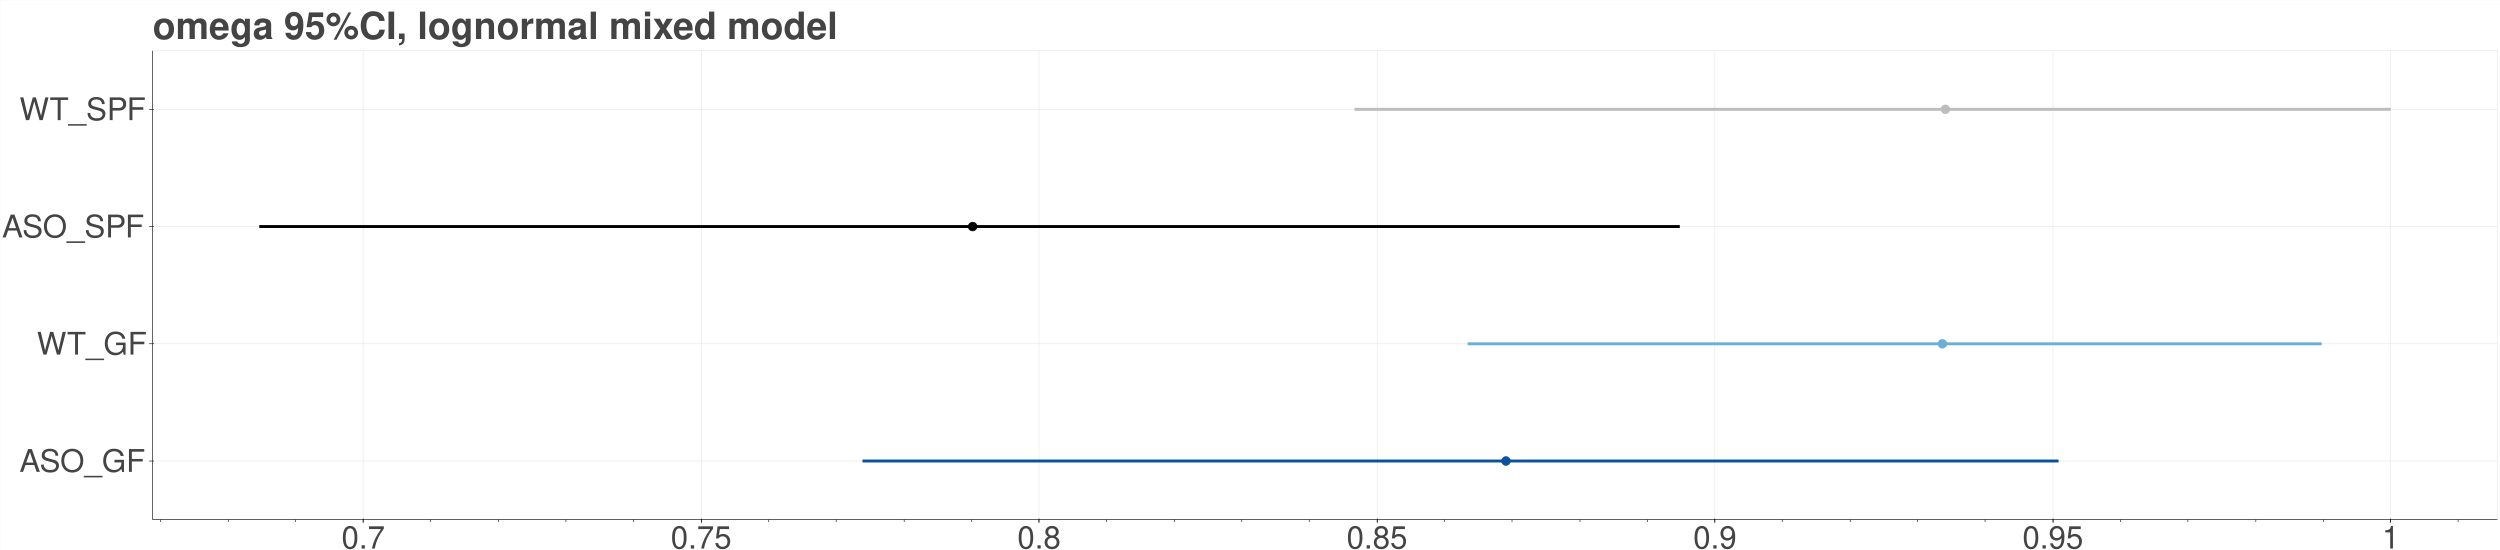
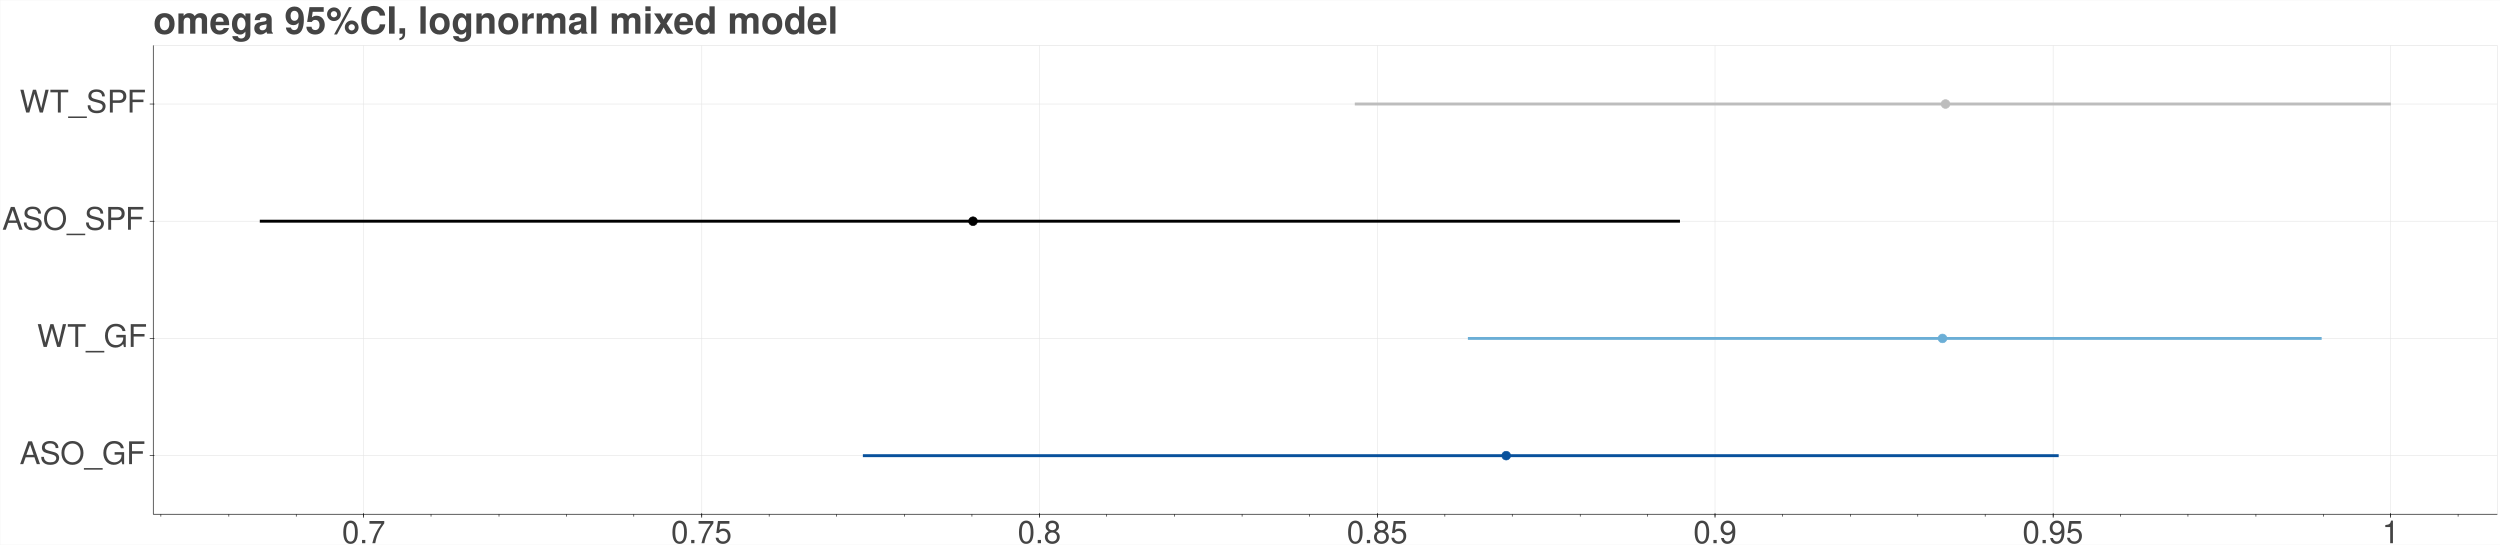
- <svg xmlns="http://www.w3.org/2000/svg" version="1.1" width="4265" height="938">
+ <svg xmlns="http://www.w3.org/2000/svg" version="1.1" width="4266" height="929">
  <defs>
-     <clipPath id="JOHzGeLZlKHI">
-       <path fill="none" stroke="none" d="M 260.5 86.5 L 4260.5 86.5 L 4260.5 886.5 L 260.5 886.5 L 260.5 86.5 Z" />
+     <clipPath id="lVHEhKJcgmei">
+       <path fill="none" stroke="none" d="M 0.5 0.5 L 4266.5 0.5 L 4266.5 929.5 L 0.5 929.5 L 0.5 0.5 Z M 261.5 77.5 L 4261.5 77.5 L 4261.5 877.5 L 261.5 877.5 L 261.5 77.5 Z" clip-rule="evenodd" />
    </clipPath>
-     <clipPath id="iPWTWSwadGDw">
-       <path fill="none" stroke="none" d="M 260.5 86.5 L 4260.5 86.5 L 4260.5 886.5 L 260.5 886.5 L 260.5 86.5 Z" />
+     <clipPath id="IyGKOXkoFWha">
+       <path fill="none" stroke="none" d="M 261.5 77.5 L 4261.5 77.5 L 4261.5 877.5 L 261.5 877.5 L 261.5 77.5 Z" />
    </clipPath>
-     <clipPath id="qIInxVxPsXFT">
-       <path fill="none" stroke="none" d="M 260.5 86.5 L 4260.5 86.5 L 4260.5 886.5 L 260.5 886.5 L 260.5 86.5 Z" />
+     <clipPath id="PGQIdXVihONw">
+       <path fill="none" stroke="none" d="M 261.5 77.5 L 4261.5 77.5 L 4261.5 877.5 L 261.5 877.5 L 261.5 77.5 Z" />
    </clipPath>
-     <clipPath id="wUfQvuQZTITG">
-       <path fill="none" stroke="none" d="M 260.5 86.5 L 4260.5 86.5 L 4260.5 886.5 L 260.5 886.5 L 260.5 86.5 Z" />
+     <clipPath id="lpwsWgbaSoQT">
+       <path fill="none" stroke="none" d="M 261.5 77.5 L 4261.5 77.5 L 4261.5 877.5 L 261.5 877.5 L 261.5 77.5 Z" />
    </clipPath>
-     <clipPath id="uoEUJOHwmpbh">
-       <path fill="none" stroke="none" d="M 260.5 86.5 L 4260.5 86.5 L 4260.5 886.5 L 260.5 886.5 L 260.5 86.5 Z" />
+     <clipPath id="UgPgkTbuAwHz">
+       <path fill="none" stroke="none" d="M 261.5 77.5 L 4261.5 77.5 L 4261.5 877.5 L 261.5 877.5 L 261.5 77.5 Z" />
    </clipPath>
-     <clipPath id="WyuNRChGHTwT">
-       <path fill="none" stroke="none" d="M 260.5 86.5 L 4260.5 86.5 L 4260.5 886.5 L 260.5 886.5 L 260.5 86.5 Z" />
+     <clipPath id="kTgSqCxTxckW">
+       <path fill="none" stroke="none" d="M 261.5 77.5 L 4261.5 77.5 L 4261.5 877.5 L 261.5 877.5 L 261.5 77.5 Z" />
    </clipPath>
-     <clipPath id="TxwnGBosmMCZ">
-       <path fill="none" stroke="none" d="M 260.5 86.5 L 4260.5 86.5 L 4260.5 886.5 L 260.5 886.5 L 260.5 86.5 Z" />
+     <clipPath id="NcTStoCNrMMR">
+       <path fill="none" stroke="none" d="M 261.5 77.5 L 4261.5 77.5 L 4261.5 877.5 L 261.5 877.5 L 261.5 77.5 Z" />
    </clipPath>
-     <clipPath id="WkRcawwLVZMQ">
-       <path fill="none" stroke="none" d="M 260.5 86.5 L 4260.5 86.5 L 4260.5 886.5 L 260.5 886.5 L 260.5 86.5 Z" />
+     <clipPath id="UinTzKWXPaUS">
+       <path fill="none" stroke="none" d="M 261.5 77.5 L 4261.5 77.5 L 4261.5 877.5 L 261.5 877.5 L 261.5 77.5 Z" />
    </clipPath>
-     <clipPath id="NkKrRtfRQeLP">
-       <path fill="none" stroke="none" d="M 260.5 86.5 L 4260.5 86.5 L 4260.5 886.5 L 260.5 886.5 L 260.5 86.5 Z" />
+     <clipPath id="rbwpBbkLAgBM">
+       <path fill="none" stroke="none" d="M 261.5 77.5 L 4261.5 77.5 L 4261.5 877.5 L 261.5 877.5 L 261.5 77.5 Z" />
    </clipPath>
-     <clipPath id="pVTWNikmkatU">
-       <path fill="none" stroke="none" d="M 260.5 86.5 L 4260.5 86.5 L 4260.5 886.5 L 260.5 886.5 L 260.5 86.5 Z" />
+     <clipPath id="HwgdXNeBVTxX">
+       <path fill="none" stroke="none" d="M 261.5 77.5 L 4261.5 77.5 L 4261.5 877.5 L 261.5 877.5 L 261.5 77.5 Z" />
    </clipPath>
-     <clipPath id="hymbzUkyFQNa">
-       <path fill="none" stroke="none" d="M 260.5 86.5 L 4260.5 86.5 L 4260.5 886.5 L 260.5 886.5 L 260.5 86.5 Z" />
+     <clipPath id="Bvhcmohknpev">
+       <path fill="none" stroke="none" d="M 261.5 77.5 L 4261.5 77.5 L 4261.5 877.5 L 261.5 877.5 L 261.5 77.5 Z" />
+     </clipPath>
+     <clipPath id="dJxNienmhHmK">
+       <path fill="none" stroke="none" d="M 261.5 77.5 L 4261.5 77.5 L 4261.5 877.5 L 261.5 877.5 L 261.5 77.5 Z" />
    </clipPath>
  </defs>
-   <path fill="rgb(255,255,255)" stroke="none" paint-order="stroke" d="M 0.5 0.5 L 4265.5 0.5 L 4265.5 938.5 L 0.5 938.5 L 0.5 0.5 Z" fill-opacity="1" />
-   <rect fill="#FFFFFF" stroke="none" x="260" y="86" width="4000" height="800" transform="matrix(1, 0, 0, 1, 0.5, 0.5)" />
-   <path fill="rgb(255,255,255)" stroke="none" paint-order="stroke" d="M 260.5 86.5 L 4260.5 86.5 L 4260.5 886.5 L 260.5 886.5 L 260.5 86.5 Z" fill-opacity="1" />
-   <path fill="none" stroke="rgb(229,229,229)" paint-order="fill" d="M 260.5 86.5 L 4260.5 86.5 L 4260.5 886.5 L 260.5 886.5 L 260.5 86.5 Z" stroke-opacity="1" stroke-linejoin="bevel" stroke-miterlimit="10" />
-   <path fill="none" stroke="rgb(229,229,229)" paint-order="fill" d="M 619.5 886.5 L 619.5 86.5 M 1196.5 886.5 L 1196.5 86.5 M 1772.5 886.5 L 1772.5 86.5 M 2349.5 886.5 L 2349.5 86.5 M 2925.5 886.5 L 2925.5 86.5 M 3502.5 886.5 L 3502.5 86.5 M 4078.5 886.5 L 4078.5 86.5" stroke-opacity="1" stroke-linejoin="bevel" stroke-miterlimit="10" clip-path="url(#JOHzGeLZlKHI)" />
-   <path fill="none" stroke="rgb(229,229,229)" paint-order="fill" d="M 260.5 786.5 L 4260.5 786.5 M 260.5 586.5 L 4260.5 586.5 M 260.5 386.5 L 4260.5 386.5 M 260.5 186.5 L 4260.5 186.5" stroke-opacity="1" stroke-linejoin="bevel" stroke-miterlimit="10" clip-path="url(#iPWTWSwadGDw)" />
-   <path fill="rgb(189,189,189)" stroke="rgb(189,189,189)" paint-order="fill" d="M 3326.323 186.5 A 7.5 7.5 0 0 1 3311.323 186.5 A 7.5 7.5 0 0 1 3326.323 186.5" fill-opacity="1" clip-path="url(#qIInxVxPsXFT)" stroke-opacity="1" stroke-linejoin="bevel" stroke-miterlimit="10" />
-   <path fill="none" stroke="rgb(189,189,189)" paint-order="fill" d="M 2310.817 186.5 L 4078.682 186.5" stroke-opacity="1" stroke-linejoin="bevel" stroke-miterlimit="10" stroke-width="5" clip-path="url(#wUfQvuQZTITG)" />
-   <path fill="rgb(0,0,0)" stroke="rgb(0,0,0)" paint-order="fill" d="M 1666.83 386.5 A 7.5 7.5 0 0 1 1651.83 386.5 A 7.5 7.5 0 0 1 1666.83 386.5" fill-opacity="1" clip-path="url(#uoEUJOHwmpbh)" stroke-opacity="1" stroke-linejoin="bevel" stroke-miterlimit="10" />
-   <path fill="none" stroke="rgb(0,0,0)" paint-order="fill" d="M 442.318 386.5 L 2865.701 386.5" stroke-opacity="1" stroke-linejoin="bevel" stroke-miterlimit="10" stroke-width="5" clip-path="url(#WyuNRChGHTwT)" />
-   <path fill="rgb(107,174,214)" stroke="rgb(107,174,214)" paint-order="fill" d="M 3321.192 586.5 A 7.5 7.5 0 0 1 3306.192 586.5 A 7.5 7.5 0 0 1 3321.192 586.5" fill-opacity="1" clip-path="url(#TxwnGBosmMCZ)" stroke-opacity="1" stroke-linejoin="bevel" stroke-miterlimit="10" />
-   <path fill="none" stroke="rgb(107,174,214)" paint-order="fill" d="M 2503.817 586.5 L 3960.698 586.5" stroke-opacity="1" stroke-linejoin="bevel" stroke-miterlimit="10" stroke-width="5" clip-path="url(#WkRcawwLVZMQ)" />
-   <path fill="rgb(8,81,156)" stroke="rgb(8,81,156)" paint-order="fill" d="M 2576.672 786.5 A 7.5 7.5 0 0 1 2561.672 786.5 A 7.5 7.5 0 0 1 2576.672 786.5" fill-opacity="1" clip-path="url(#NkKrRtfRQeLP)" stroke-opacity="1" stroke-linejoin="bevel" stroke-miterlimit="10" />
-   <path fill="none" stroke="rgb(8,81,156)" paint-order="fill" d="M 1471.406 786.5 L 3511.935 786.5" stroke-opacity="1" stroke-linejoin="bevel" stroke-miterlimit="10" stroke-width="5" clip-path="url(#pVTWNikmkatU)" />
-   <path fill="none" stroke="rgb(0,0,0)" paint-order="fill" d="M 260.5 886.5 L 4260.5 886.5" stroke-opacity="1" stroke-linejoin="bevel" stroke-miterlimit="10" />
-   <path fill="none" stroke="rgb(0,0,0)" paint-order="fill" d="M 619.5 892.5 L 619.5 884.5 M 1196.5 892.5 L 1196.5 884.5 M 1772.5 892.5 L 1772.5 884.5 M 2349.5 892.5 L 2349.5 884.5 M 2925.5 892.5 L 2925.5 884.5 M 3502.5 892.5 L 3502.5 884.5 M 4078.5 892.5 L 4078.5 884.5" stroke-opacity="1" stroke-linejoin="bevel" stroke-miterlimit="10" />
-   <path fill="none" stroke="rgb(0,0,0)" paint-order="fill" d="M 504.5 890.5 L 504.5 886.5 M 389.5 890.5 L 389.5 886.5 M 273.5 890.5 L 273.5 886.5 M 619.5 890.5 L 619.5 886.5 M 734.5 890.5 L 734.5 886.5 M 850.5 890.5 L 850.5 886.5 M 965.5 890.5 L 965.5 886.5 M 1080.5 890.5 L 1080.5 886.5 M 1196.5 890.5 L 1196.5 886.5 M 1311.5 890.5 L 1311.5 886.5 M 1426.5 890.5 L 1426.5 886.5 M 1542.5 890.5 L 1542.5 886.5 M 1657.5 890.5 L 1657.5 886.5 M 1772.5 890.5 L 1772.5 886.5 M 1887.5 890.5 L 1887.5 886.5 M 2003.5 890.5 L 2003.5 886.5 M 2118.5 890.5 L 2118.5 886.5 M 2233.5 890.5 L 2233.5 886.5 M 2349.5 890.5 L 2349.5 886.5 M 2464.5 890.5 L 2464.5 886.5 M 2579.5 890.5 L 2579.5 886.5 M 2695.5 890.5 L 2695.5 886.5 M 2810.5 890.5 L 2810.5 886.5 M 2925.5 890.5 L 2925.5 886.5 M 3040.5 890.5 L 3040.5 886.5 M 3156.5 890.5 L 3156.5 886.5 M 3271.5 890.5 L 3271.5 886.5 M 3386.5 890.5 L 3386.5 886.5 M 3502.5 890.5 L 3502.5 886.5 M 3617.5 890.5 L 3617.5 886.5 M 3732.5 890.5 L 3732.5 886.5 M 3848.5 890.5 L 3848.5 886.5 M 3963.5 890.5 L 3963.5 886.5 M 4078.5 890.5 L 4078.5 886.5 M 4193.5 890.5 L 4193.5 886.5" stroke-opacity="1" stroke-linejoin="bevel" stroke-miterlimit="10" />
-   <text fill="rgb(68,68,68)" stroke="none" font-family="helvetica" font-size="40pt" font-style="normal" font-weight="normal" text-decoration="normal" x="582.112" y="935.253" text-anchor="start" dominant-baseline="alphabetic" transform="matrix(1, 0, 0, 1, 0.5, 0.5)" fill-opacity="1">0.7</text>
-   <text fill="none" stroke="rgb(0,0,0)" font-family="helvetica" font-size="40pt" font-style="normal" font-weight="normal" text-decoration="normal" x="582.112" y="935.253" text-anchor="start" dominant-baseline="alphabetic" transform="matrix(1, 0, 0, 1, 0.5, 0.5)" stroke-opacity="0" stroke-linejoin="bevel" stroke-miterlimit="10">0.7</text>
-   <text fill="rgb(68,68,68)" stroke="none" font-family="helvetica" font-size="40pt" font-style="normal" font-weight="normal" text-decoration="normal" x="1143.783" y="935.253" text-anchor="start" dominant-baseline="alphabetic" transform="matrix(1, 0, 0, 1, 0.5, 0.5)" fill-opacity="1">0.75</text>
-   <text fill="none" stroke="rgb(0,0,0)" font-family="helvetica" font-size="40pt" font-style="normal" font-weight="normal" text-decoration="normal" x="1143.783" y="935.253" text-anchor="start" dominant-baseline="alphabetic" transform="matrix(1, 0, 0, 1, 0.5, 0.5)" stroke-opacity="0" stroke-linejoin="bevel" stroke-miterlimit="10">0.75</text>
-   <text fill="rgb(68,68,68)" stroke="none" font-family="helvetica" font-size="40pt" font-style="normal" font-weight="normal" text-decoration="normal" x="1735.113" y="935.253" text-anchor="start" dominant-baseline="alphabetic" transform="matrix(1, 0, 0, 1, 0.5, 0.5)" fill-opacity="1">0.8</text>
-   <text fill="none" stroke="rgb(0,0,0)" font-family="helvetica" font-size="40pt" font-style="normal" font-weight="normal" text-decoration="normal" x="1735.113" y="935.253" text-anchor="start" dominant-baseline="alphabetic" transform="matrix(1, 0, 0, 1, 0.5, 0.5)" stroke-opacity="0" stroke-linejoin="bevel" stroke-miterlimit="10">0.8</text>
-   <text fill="rgb(68,68,68)" stroke="none" font-family="helvetica" font-size="40pt" font-style="normal" font-weight="normal" text-decoration="normal" x="2296.783" y="935.253" text-anchor="start" dominant-baseline="alphabetic" transform="matrix(1, 0, 0, 1, 0.5, 0.5)" fill-opacity="1">0.85</text>
-   <text fill="none" stroke="rgb(0,0,0)" font-family="helvetica" font-size="40pt" font-style="normal" font-weight="normal" text-decoration="normal" x="2296.783" y="935.253" text-anchor="start" dominant-baseline="alphabetic" transform="matrix(1, 0, 0, 1, 0.5, 0.5)" stroke-opacity="0" stroke-linejoin="bevel" stroke-miterlimit="10">0.85</text>
-   <text fill="rgb(68,68,68)" stroke="none" font-family="helvetica" font-size="40pt" font-style="normal" font-weight="normal" text-decoration="normal" x="2888.114" y="935.253" text-anchor="start" dominant-baseline="alphabetic" transform="matrix(1, 0, 0, 1, 0.5, 0.5)" fill-opacity="1">0.9</text>
-   <text fill="none" stroke="rgb(0,0,0)" font-family="helvetica" font-size="40pt" font-style="normal" font-weight="normal" text-decoration="normal" x="2888.114" y="935.253" text-anchor="start" dominant-baseline="alphabetic" transform="matrix(1, 0, 0, 1, 0.5, 0.5)" stroke-opacity="0" stroke-linejoin="bevel" stroke-miterlimit="10">0.9</text>
-   <text fill="rgb(68,68,68)" stroke="none" font-family="helvetica" font-size="40pt" font-style="normal" font-weight="normal" text-decoration="normal" x="3449.784" y="935.253" text-anchor="start" dominant-baseline="alphabetic" transform="matrix(1, 0, 0, 1, 0.5, 0.5)" fill-opacity="1">0.95</text>
-   <text fill="none" stroke="rgb(0,0,0)" font-family="helvetica" font-size="40pt" font-style="normal" font-weight="normal" text-decoration="normal" x="3449.784" y="935.253" text-anchor="start" dominant-baseline="alphabetic" transform="matrix(1, 0, 0, 1, 0.5, 0.5)" stroke-opacity="0" stroke-linejoin="bevel" stroke-miterlimit="10">0.95</text>
-   <text fill="rgb(68,68,68)" stroke="none" font-family="helvetica" font-size="40pt" font-style="normal" font-weight="normal" text-decoration="normal" x="4063.352" y="935.253" text-anchor="start" dominant-baseline="alphabetic" transform="matrix(1, 0, 0, 1, 0.5, 0.5)" fill-opacity="1">1</text>
-   <text fill="none" stroke="rgb(0,0,0)" font-family="helvetica" font-size="40pt" font-style="normal" font-weight="normal" text-decoration="normal" x="4063.352" y="935.253" text-anchor="start" dominant-baseline="alphabetic" transform="matrix(1, 0, 0, 1, 0.5, 0.5)" stroke-opacity="0" stroke-linejoin="bevel" stroke-miterlimit="10">1</text>
-   <path fill="none" stroke="rgb(0,0,0)" paint-order="fill" d="M 260.5 886.5 L 260.5 86.5" stroke-opacity="1" stroke-linejoin="bevel" stroke-miterlimit="10" />
-   <path fill="none" stroke="rgb(0,0,0)" paint-order="fill" d="M 254.5 786.5 L 262.5 786.5 M 254.5 586.5 L 262.5 586.5 M 254.5 386.5 L 262.5 386.5 M 254.5 186.5 L 262.5 186.5" stroke-opacity="1" stroke-linejoin="bevel" stroke-miterlimit="10" />
+   <path fill="rgb(255,255,255)" stroke="none" paint-order="stroke" d="M 0.5 0.5 L 4266.5 0.5 L 4266.5 929.5 L 0.5 929.5 L 0.5 0.5 Z" fill-opacity="1" clip-path="url(#lVHEhKJcgmei)" />
+   <path fill="rgb(255,255,255)" stroke="none" paint-order="stroke" d="M 261.5 77.5 L 4261.5 77.5 L 4261.5 877.5 L 261.5 877.5 L 261.5 77.5 Z" fill-opacity="1" />
+   <path fill="none" stroke="rgb(229,229,229)" paint-order="fill" d="M 261.5 77.5 L 4261.5 77.5 L 4261.5 877.5 L 261.5 877.5 L 261.5 77.5 Z" stroke-opacity="1" stroke-linejoin="bevel" stroke-miterlimit="10" />
+   <path fill="none" stroke="rgb(229,229,229)" paint-order="fill" d="M 620.5 877.5 L 620.5 77.5 M 1197.5 877.5 L 1197.5 77.5 M 1773.5 877.5 L 1773.5 77.5 M 2350.5 877.5 L 2350.5 77.5 M 2926.5 877.5 L 2926.5 77.5 M 3503.5 877.5 L 3503.5 77.5 M 4079.5 877.5 L 4079.5 77.5" stroke-opacity="1" stroke-linejoin="bevel" stroke-miterlimit="10" clip-path="url(#IyGKOXkoFWha)" />
+   <path fill="none" stroke="rgb(229,229,229)" paint-order="fill" d="M 261.5 777.5 L 4261.5 777.5 M 261.5 577.5 L 4261.5 577.5 M 261.5 377.5 L 4261.5 377.5 M 261.5 177.5 L 4261.5 177.5" stroke-opacity="1" stroke-linejoin="bevel" stroke-miterlimit="10" clip-path="url(#PGQIdXVihONw)" />
+   <path fill="rgb(189,189,189)" stroke="rgb(189,189,189)" paint-order="fill" d="M 3327.323 177.5 A 7.5 7.5 0 0 1 3312.323 177.5 A 7.5 7.5 0 0 1 3327.323 177.5" fill-opacity="1" clip-path="url(#lpwsWgbaSoQT)" stroke-opacity="1" stroke-linejoin="bevel" stroke-miterlimit="10" />
+   <path fill="none" stroke="rgb(189,189,189)" paint-order="fill" d="M 2311.817 177.5 L 4079.682 177.5" stroke-opacity="1" stroke-linejoin="bevel" stroke-miterlimit="10" stroke-width="5" clip-path="url(#UgPgkTbuAwHz)" />
+   <path fill="rgb(0,0,0)" stroke="rgb(0,0,0)" paint-order="fill" d="M 1667.83 377.5 A 7.5 7.5 0 0 1 1652.83 377.5 A 7.5 7.5 0 0 1 1667.83 377.5" fill-opacity="1" clip-path="url(#kTgSqCxTxckW)" stroke-opacity="1" stroke-linejoin="bevel" stroke-miterlimit="10" />
+   <path fill="none" stroke="rgb(0,0,0)" paint-order="fill" d="M 443.318 377.5 L 2866.701 377.5" stroke-opacity="1" stroke-linejoin="bevel" stroke-miterlimit="10" stroke-width="5" clip-path="url(#NcTStoCNrMMR)" />
+   <path fill="rgb(107,174,214)" stroke="rgb(107,174,214)" paint-order="fill" d="M 3322.192 577.5 A 7.5 7.5 0 0 1 3307.192 577.5 A 7.5 7.5 0 0 1 3322.192 577.5" fill-opacity="1" clip-path="url(#UinTzKWXPaUS)" stroke-opacity="1" stroke-linejoin="bevel" stroke-miterlimit="10" />
+   <path fill="none" stroke="rgb(107,174,214)" paint-order="fill" d="M 2504.817 577.5 L 3961.698 577.5" stroke-opacity="1" stroke-linejoin="bevel" stroke-miterlimit="10" stroke-width="5" clip-path="url(#rbwpBbkLAgBM)" />
+   <path fill="rgb(8,81,156)" stroke="rgb(8,81,156)" paint-order="fill" d="M 2577.672 777.5 A 7.5 7.5 0 0 1 2562.672 777.5 A 7.5 7.5 0 0 1 2577.672 777.5" fill-opacity="1" clip-path="url(#HwgdXNeBVTxX)" stroke-opacity="1" stroke-linejoin="bevel" stroke-miterlimit="10" />
+   <path fill="none" stroke="rgb(8,81,156)" paint-order="fill" d="M 1472.406 777.5 L 3512.935 777.5" stroke-opacity="1" stroke-linejoin="bevel" stroke-miterlimit="10" stroke-width="5" clip-path="url(#Bvhcmohknpev)" />
+   <path fill="none" stroke="rgb(0,0,0)" paint-order="fill" d="M 261.5 877.5 L 4261.5 877.5" stroke-opacity="1" stroke-linejoin="bevel" stroke-miterlimit="10" />
+   <path fill="none" stroke="rgb(0,0,0)" paint-order="fill" d="M 620.5 883.5 L 620.5 875.5 M 1197.5 883.5 L 1197.5 875.5 M 1773.5 883.5 L 1773.5 875.5 M 2350.5 883.5 L 2350.5 875.5 M 2926.5 883.5 L 2926.5 875.5 M 3503.5 883.5 L 3503.5 875.5 M 4079.5 883.5 L 4079.5 875.5" stroke-opacity="1" stroke-linejoin="bevel" stroke-miterlimit="10" />
+   <path fill="none" stroke="rgb(0,0,0)" paint-order="fill" d="M 505.5 881.5 L 505.5 877.5 M 390.5 881.5 L 390.5 877.5 M 274.5 881.5 L 274.5 877.5 M 620.5 881.5 L 620.5 877.5 M 735.5 881.5 L 735.5 877.5 M 851.5 881.5 L 851.5 877.5 M 966.5 881.5 L 966.5 877.5 M 1081.5 881.5 L 1081.5 877.5 M 1197.5 881.5 L 1197.5 877.5 M 1312.5 881.5 L 1312.5 877.5 M 1427.5 881.5 L 1427.5 877.5 M 1543.5 881.5 L 1543.5 877.5 M 1658.5 881.5 L 1658.5 877.5 M 1773.5 881.5 L 1773.5 877.5 M 1888.5 881.5 L 1888.5 877.5 M 2004.5 881.5 L 2004.5 877.5 M 2119.5 881.5 L 2119.5 877.5 M 2234.5 881.5 L 2234.5 877.5 M 2350.5 881.5 L 2350.5 877.5 M 2465.5 881.5 L 2465.5 877.5 M 2580.5 881.5 L 2580.5 877.5 M 2696.5 881.5 L 2696.5 877.5 M 2811.5 881.5 L 2811.5 877.5 M 2926.5 881.5 L 2926.5 877.5 M 3041.5 881.5 L 3041.5 877.5 M 3157.5 881.5 L 3157.5 877.5 M 3272.5 881.5 L 3272.5 877.5 M 3387.5 881.5 L 3387.5 877.5 M 3503.5 881.5 L 3503.5 877.5 M 3618.5 881.5 L 3618.5 877.5 M 3733.5 881.5 L 3733.5 877.5 M 3849.5 881.5 L 3849.5 877.5 M 3964.5 881.5 L 3964.5 877.5 M 4079.5 881.5 L 4079.5 877.5 M 4194.5 881.5 L 4194.5 877.5" stroke-opacity="1" stroke-linejoin="bevel" stroke-miterlimit="10" />
+   <text fill="rgb(68,68,68)" stroke="none" font-family="helvetica" font-size="40pt" font-style="normal" font-weight="normal" text-decoration="normal" x="582.997" y="926.375" text-anchor="start" dominant-baseline="alphabetic" transform="matrix(1, 0, 0, 1, 0.5, 0.5)" fill-opacity="1">0.7</text>
+   <text fill="none" stroke="rgb(0,0,0)" font-family="helvetica" font-size="40pt" font-style="normal" font-weight="normal" text-decoration="normal" x="582.997" y="926.375" text-anchor="start" dominant-baseline="alphabetic" transform="matrix(1, 0, 0, 1, 0.5, 0.5)" stroke-opacity="0" stroke-linejoin="bevel" stroke-miterlimit="10">0.7</text>
+   <text fill="rgb(68,68,68)" stroke="none" font-family="helvetica" font-size="40pt" font-style="normal" font-weight="normal" text-decoration="normal" x="1144.622" y="926.375" text-anchor="start" dominant-baseline="alphabetic" transform="matrix(1, 0, 0, 1, 0.5, 0.5)" fill-opacity="1">0.75</text>
+   <text fill="none" stroke="rgb(0,0,0)" font-family="helvetica" font-size="40pt" font-style="normal" font-weight="normal" text-decoration="normal" x="1144.622" y="926.375" text-anchor="start" dominant-baseline="alphabetic" transform="matrix(1, 0, 0, 1, 0.5, 0.5)" stroke-opacity="0" stroke-linejoin="bevel" stroke-miterlimit="10">0.75</text>
+   <text fill="rgb(68,68,68)" stroke="none" font-family="helvetica" font-size="40pt" font-style="normal" font-weight="normal" text-decoration="normal" x="1735.998" y="926.375" text-anchor="start" dominant-baseline="alphabetic" transform="matrix(1, 0, 0, 1, 0.5, 0.5)" fill-opacity="1">0.8</text>
+   <text fill="none" stroke="rgb(0,0,0)" font-family="helvetica" font-size="40pt" font-style="normal" font-weight="normal" text-decoration="normal" x="1735.998" y="926.375" text-anchor="start" dominant-baseline="alphabetic" transform="matrix(1, 0, 0, 1, 0.5, 0.5)" stroke-opacity="0" stroke-linejoin="bevel" stroke-miterlimit="10">0.8</text>
+   <text fill="rgb(68,68,68)" stroke="none" font-family="helvetica" font-size="40pt" font-style="normal" font-weight="normal" text-decoration="normal" x="2297.623" y="926.375" text-anchor="start" dominant-baseline="alphabetic" transform="matrix(1, 0, 0, 1, 0.5, 0.5)" fill-opacity="1">0.85</text>
+   <text fill="none" stroke="rgb(0,0,0)" font-family="helvetica" font-size="40pt" font-style="normal" font-weight="normal" text-decoration="normal" x="2297.623" y="926.375" text-anchor="start" dominant-baseline="alphabetic" transform="matrix(1, 0, 0, 1, 0.5, 0.5)" stroke-opacity="0" stroke-linejoin="bevel" stroke-miterlimit="10">0.85</text>
+   <text fill="rgb(68,68,68)" stroke="none" font-family="helvetica" font-size="40pt" font-style="normal" font-weight="normal" text-decoration="normal" x="2888.998" y="926.375" text-anchor="start" dominant-baseline="alphabetic" transform="matrix(1, 0, 0, 1, 0.5, 0.5)" fill-opacity="1">0.9</text>
+   <text fill="none" stroke="rgb(0,0,0)" font-family="helvetica" font-size="40pt" font-style="normal" font-weight="normal" text-decoration="normal" x="2888.998" y="926.375" text-anchor="start" dominant-baseline="alphabetic" transform="matrix(1, 0, 0, 1, 0.5, 0.5)" stroke-opacity="0" stroke-linejoin="bevel" stroke-miterlimit="10">0.9</text>
+   <text fill="rgb(68,68,68)" stroke="none" font-family="helvetica" font-size="40pt" font-style="normal" font-weight="normal" text-decoration="normal" x="3450.624" y="926.375" text-anchor="start" dominant-baseline="alphabetic" transform="matrix(1, 0, 0, 1, 0.5, 0.5)" fill-opacity="1">0.95</text>
+   <text fill="none" stroke="rgb(0,0,0)" font-family="helvetica" font-size="40pt" font-style="normal" font-weight="normal" text-decoration="normal" x="3450.624" y="926.375" text-anchor="start" dominant-baseline="alphabetic" transform="matrix(1, 0, 0, 1, 0.5, 0.5)" stroke-opacity="0" stroke-linejoin="bevel" stroke-miterlimit="10">0.95</text>
+   <text fill="rgb(68,68,68)" stroke="none" font-family="helvetica" font-size="40pt" font-style="normal" font-weight="normal" text-decoration="normal" x="4064.307" y="926.375" text-anchor="start" dominant-baseline="alphabetic" transform="matrix(1, 0, 0, 1, 0.5, 0.5)" fill-opacity="1">1</text>
+   <text fill="none" stroke="rgb(0,0,0)" font-family="helvetica" font-size="40pt" font-style="normal" font-weight="normal" text-decoration="normal" x="4064.307" y="926.375" text-anchor="start" dominant-baseline="alphabetic" transform="matrix(1, 0, 0, 1, 0.5, 0.5)" stroke-opacity="0" stroke-linejoin="bevel" stroke-miterlimit="10">1</text>
+   <path fill="none" stroke="rgb(0,0,0)" paint-order="fill" d="M 261.5 877.5 L 261.5 77.5" stroke-opacity="1" stroke-linejoin="bevel" stroke-miterlimit="10" />
+   <path fill="none" stroke="rgb(0,0,0)" paint-order="fill" d="M 255.5 777.5 L 263.5 777.5 M 255.5 577.5 L 263.5 577.5 M 255.5 377.5 L 263.5 377.5 M 255.5 177.5 L 263.5 177.5" stroke-opacity="1" stroke-linejoin="bevel" stroke-miterlimit="10" />
  <path fill="none" stroke="rgb(0,0,0)" paint-order="fill" d="" stroke-opacity="1" stroke-linejoin="bevel" stroke-miterlimit="10" />
-   <text fill="rgb(68,68,68)" stroke="none" font-family="helvetica" font-size="40pt" font-style="normal" font-weight="normal" text-decoration="normal" x="32.659" y="804.5" text-anchor="start" dominant-baseline="alphabetic" transform="matrix(1, 0, 0, 1, 0.5, 0.5)" fill-opacity="1">ASO_GF</text>
-   <text fill="none" stroke="rgb(0,0,0)" font-family="helvetica" font-size="40pt" font-style="normal" font-weight="normal" text-decoration="normal" x="32.659" y="804.5" text-anchor="start" dominant-baseline="alphabetic" transform="matrix(1, 0, 0, 1, 0.5, 0.5)" stroke-opacity="0" stroke-linejoin="bevel" stroke-miterlimit="10">ASO_GF</text>
-   <text fill="rgb(68,68,68)" stroke="none" font-family="helvetica" font-size="40pt" font-style="normal" font-weight="normal" text-decoration="normal" x="62.371" y="604.5" text-anchor="start" dominant-baseline="alphabetic" transform="matrix(1, 0, 0, 1, 0.5, 0.5)" fill-opacity="1">WT_GF</text>
-   <text fill="none" stroke="rgb(0,0,0)" font-family="helvetica" font-size="40pt" font-style="normal" font-weight="normal" text-decoration="normal" x="62.371" y="604.5" text-anchor="start" dominant-baseline="alphabetic" transform="matrix(1, 0, 0, 1, 0.5, 0.5)" stroke-opacity="0" stroke-linejoin="bevel" stroke-miterlimit="10">WT_GF</text>
-   <text fill="rgb(68,68,68)" stroke="none" font-family="helvetica" font-size="40pt" font-style="normal" font-weight="normal" text-decoration="normal" x="3" y="404.5" text-anchor="start" dominant-baseline="alphabetic" transform="matrix(1, 0, 0, 1, 0.5, 0.5)" fill-opacity="1">ASO_SPF</text>
-   <text fill="none" stroke="rgb(0,0,0)" font-family="helvetica" font-size="40pt" font-style="normal" font-weight="normal" text-decoration="normal" x="3" y="404.5" text-anchor="start" dominant-baseline="alphabetic" transform="matrix(1, 0, 0, 1, 0.5, 0.5)" stroke-opacity="0" stroke-linejoin="bevel" stroke-miterlimit="10">ASO_SPF</text>
-   <text fill="rgb(68,68,68)" stroke="none" font-family="helvetica" font-size="40pt" font-style="normal" font-weight="normal" text-decoration="normal" x="32.711" y="204.5" text-anchor="start" dominant-baseline="alphabetic" transform="matrix(1, 0, 0, 1, 0.5, 0.5)" fill-opacity="1">WT_SPF</text>
-   <text fill="none" stroke="rgb(0,0,0)" font-family="helvetica" font-size="40pt" font-style="normal" font-weight="normal" text-decoration="normal" x="32.711" y="204.5" text-anchor="start" dominant-baseline="alphabetic" transform="matrix(1, 0, 0, 1, 0.5, 0.5)" stroke-opacity="0" stroke-linejoin="bevel" stroke-miterlimit="10">WT_SPF</text>
-   <text fill="rgb(68,68,68)" stroke="none" font-family="helvetica" font-size="48pt" font-style="normal" font-weight="bold" text-decoration="normal" x="260" y="66" text-anchor="start" dominant-baseline="alphabetic" transform="matrix(1, 0, 0, 1, 0.5, 0.5)" fill-opacity="1">omega 95%CI, lognormal mixed model</text>
-   <text fill="none" stroke="rgb(0,0,0)" font-family="helvetica" font-size="48pt" font-style="normal" font-weight="bold" text-decoration="normal" x="260" y="66" text-anchor="start" dominant-baseline="alphabetic" transform="matrix(1, 0, 0, 1, 0.5, 0.5)" stroke-opacity="0" stroke-miterlimit="10" stroke-dasharray="">omega 95%CI, lognormal mixed model</text>
+   <text fill="rgb(68,68,68)" stroke="none" font-family="helvetica" font-size="40pt" font-style="normal" font-weight="normal" text-decoration="normal" x="32.967" y="791.5" text-anchor="start" dominant-baseline="alphabetic" transform="matrix(1, 0, 0, 1, 0.5, 0.5)" fill-opacity="1">ASO_GF</text>
+   <text fill="none" stroke="rgb(0,0,0)" font-family="helvetica" font-size="40pt" font-style="normal" font-weight="normal" text-decoration="normal" x="32.967" y="791.5" text-anchor="start" dominant-baseline="alphabetic" transform="matrix(1, 0, 0, 1, 0.5, 0.5)" stroke-opacity="0" stroke-linejoin="bevel" stroke-miterlimit="10">ASO_GF</text>
+   <text fill="rgb(68,68,68)" stroke="none" font-family="helvetica" font-size="40pt" font-style="normal" font-weight="normal" text-decoration="normal" x="62.767" y="591.5" text-anchor="start" dominant-baseline="alphabetic" transform="matrix(1, 0, 0, 1, 0.5, 0.5)" fill-opacity="1">WT_GF</text>
+   <text fill="none" stroke="rgb(0,0,0)" font-family="helvetica" font-size="40pt" font-style="normal" font-weight="normal" text-decoration="normal" x="62.767" y="591.5" text-anchor="start" dominant-baseline="alphabetic" transform="matrix(1, 0, 0, 1, 0.5, 0.5)" stroke-opacity="0" stroke-linejoin="bevel" stroke-miterlimit="10">WT_GF</text>
+   <text fill="rgb(68,68,68)" stroke="none" font-family="helvetica" font-size="40pt" font-style="normal" font-weight="normal" text-decoration="normal" x="3.217" y="391.5" text-anchor="start" dominant-baseline="alphabetic" transform="matrix(1, 0, 0, 1, 0.5, 0.5)" fill-opacity="1">ASO_SPF</text>
+   <text fill="none" stroke="rgb(0,0,0)" font-family="helvetica" font-size="40pt" font-style="normal" font-weight="normal" text-decoration="normal" x="3.217" y="391.5" text-anchor="start" dominant-baseline="alphabetic" transform="matrix(1, 0, 0, 1, 0.5, 0.5)" stroke-opacity="0" stroke-linejoin="bevel" stroke-miterlimit="10">ASO_SPF</text>
+   <text fill="rgb(68,68,68)" stroke="none" font-family="helvetica" font-size="40pt" font-style="normal" font-weight="normal" text-decoration="normal" x="33.017" y="191.5" text-anchor="start" dominant-baseline="alphabetic" transform="matrix(1, 0, 0, 1, 0.5, 0.5)" fill-opacity="1">WT_SPF</text>
+   <text fill="none" stroke="rgb(0,0,0)" font-family="helvetica" font-size="40pt" font-style="normal" font-weight="normal" text-decoration="normal" x="33.017" y="191.5" text-anchor="start" dominant-baseline="alphabetic" transform="matrix(1, 0, 0, 1, 0.5, 0.5)" stroke-opacity="0" stroke-linejoin="bevel" stroke-miterlimit="10">WT_SPF</text>
+   <text fill="rgb(68,68,68)" stroke="none" font-family="helvetica" font-size="48pt" font-style="normal" font-weight="bold" text-decoration="normal" x="0" y="50" text-anchor="start" dominant-baseline="alphabetic" transform="matrix(1, 0, 0, 1, 261.5, 7.5)" fill-opacity="1">omega 95%CI, lognormal mixed model</text>
+   <text fill="none" stroke="rgb(0,0,0)" font-family="helvetica" font-size="48pt" font-style="normal" font-weight="bold" text-decoration="normal" x="0" y="50" text-anchor="start" dominant-baseline="alphabetic" transform="matrix(1, 0, 0, 1, 261.5, 7.5)" stroke-opacity="0" stroke-miterlimit="10" stroke-dasharray="">omega 95%CI, lognormal mixed model</text>
</svg>
